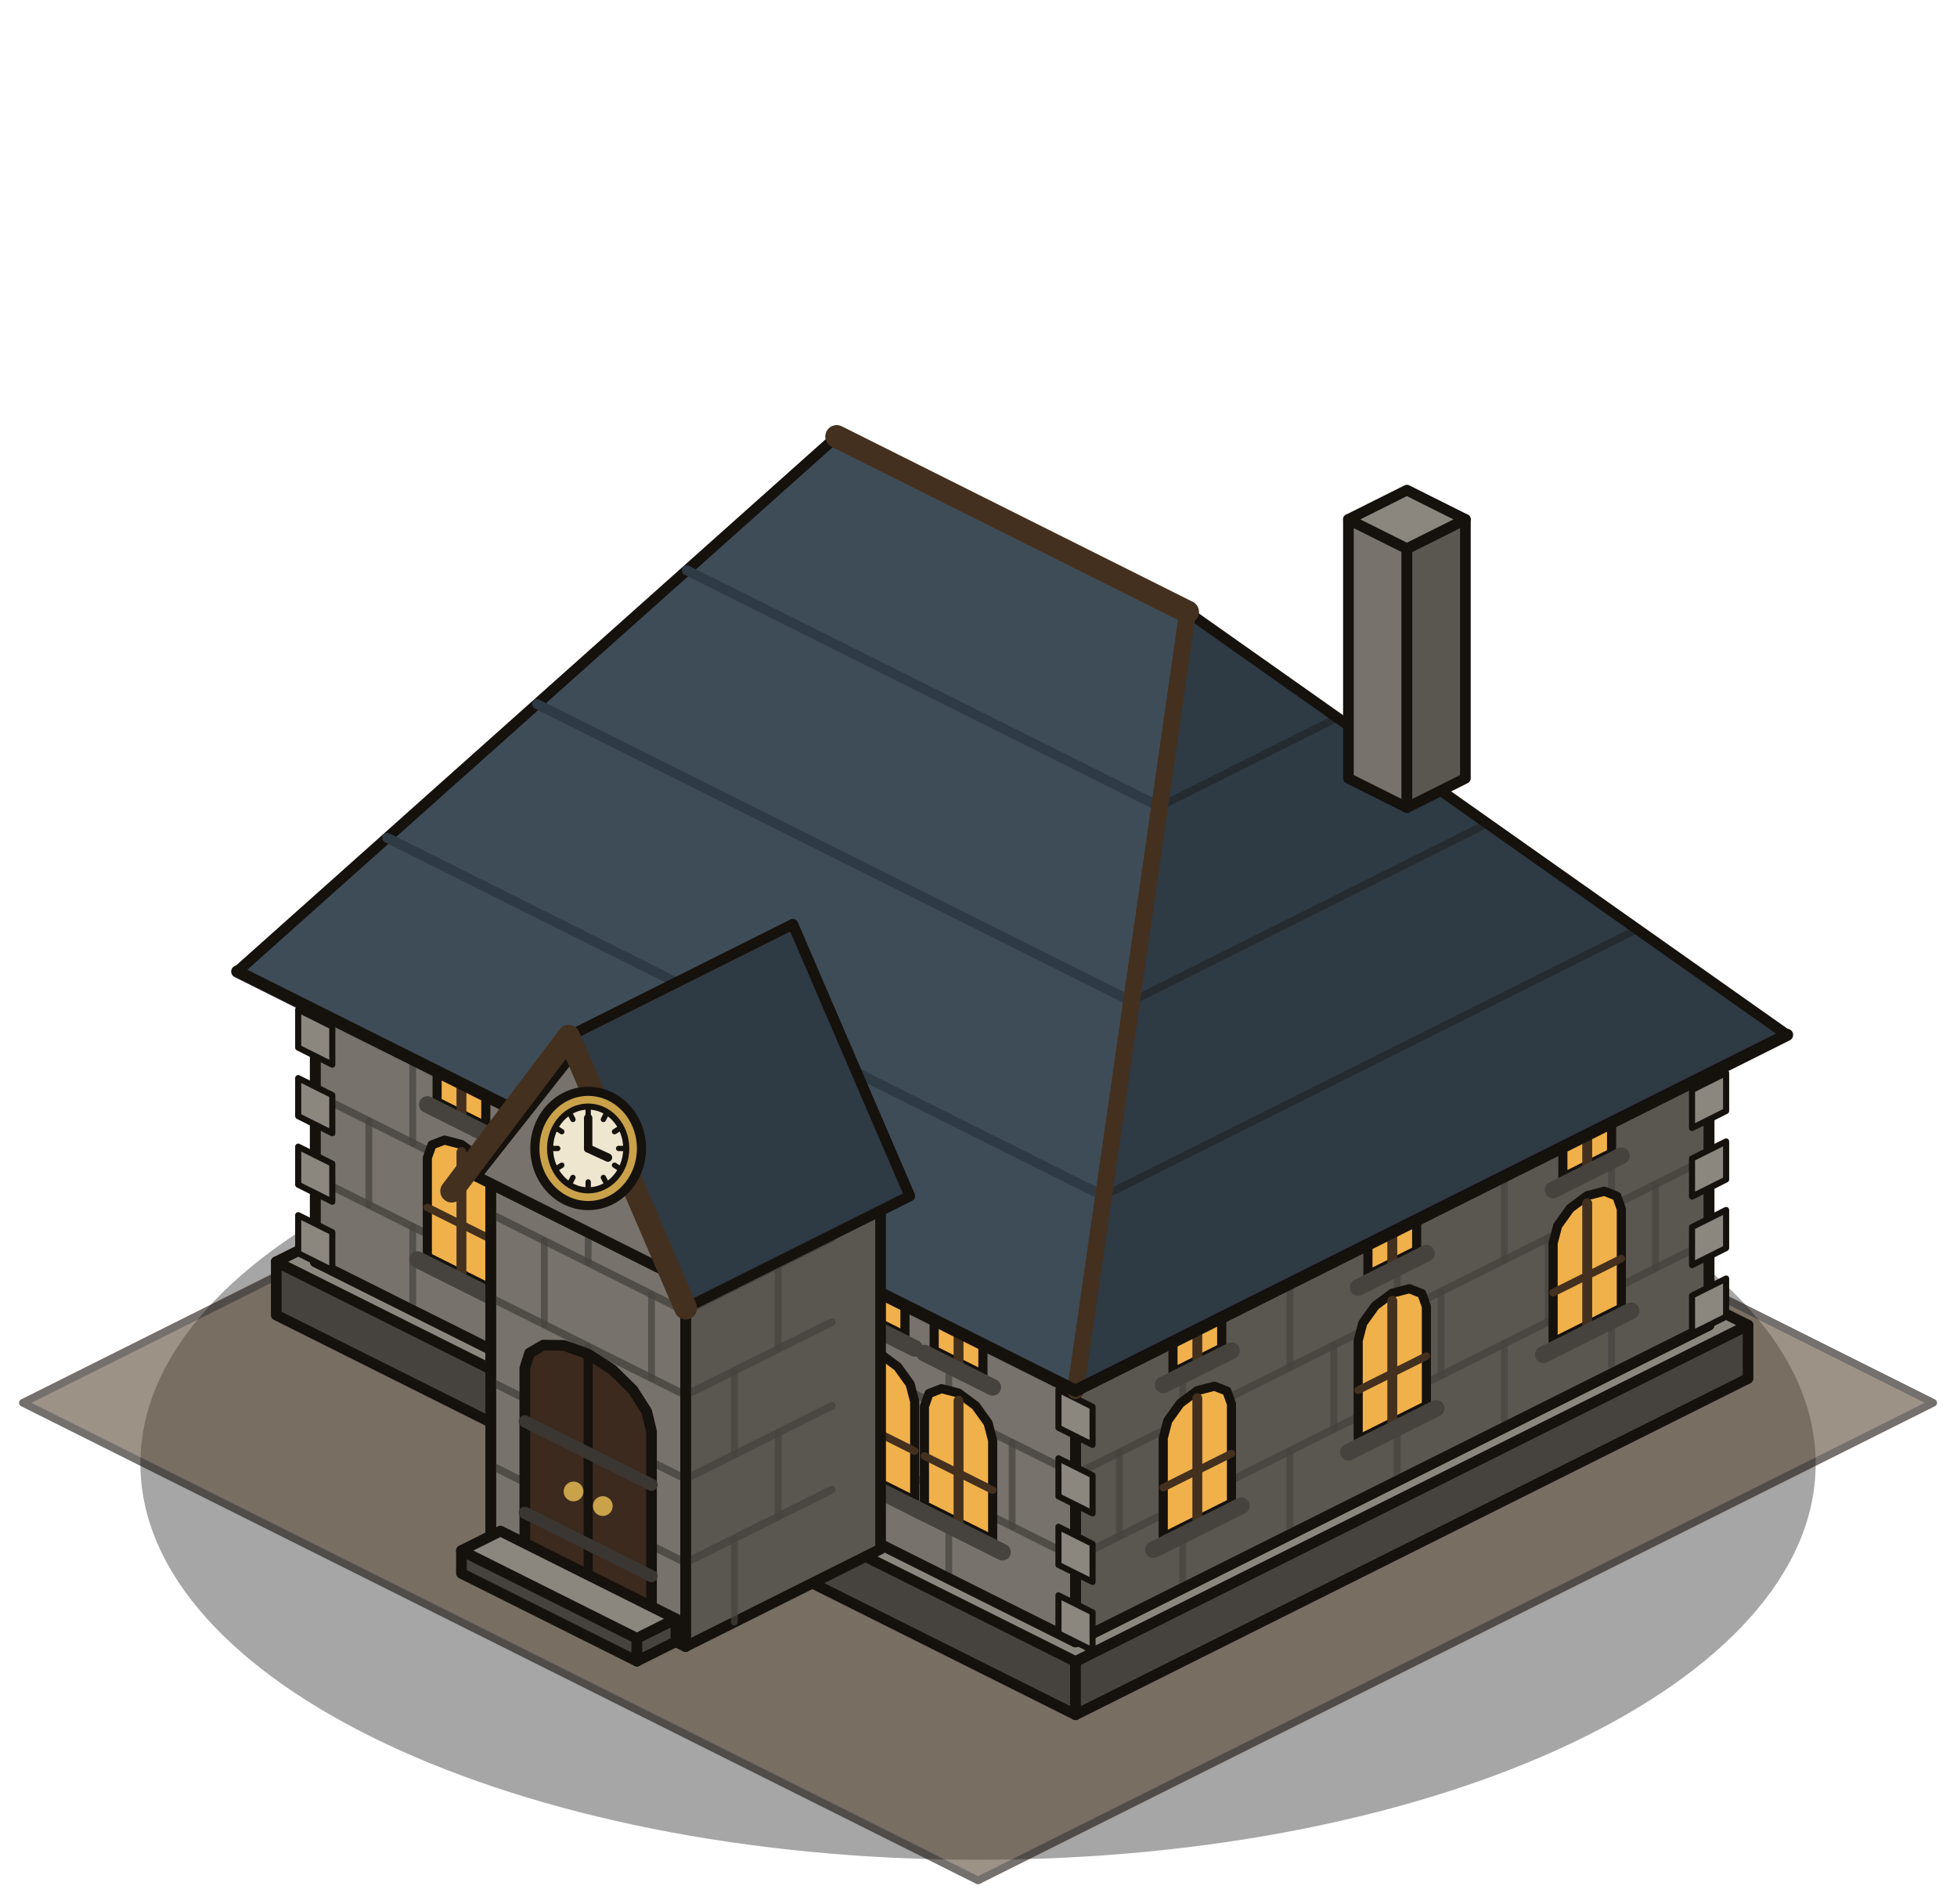
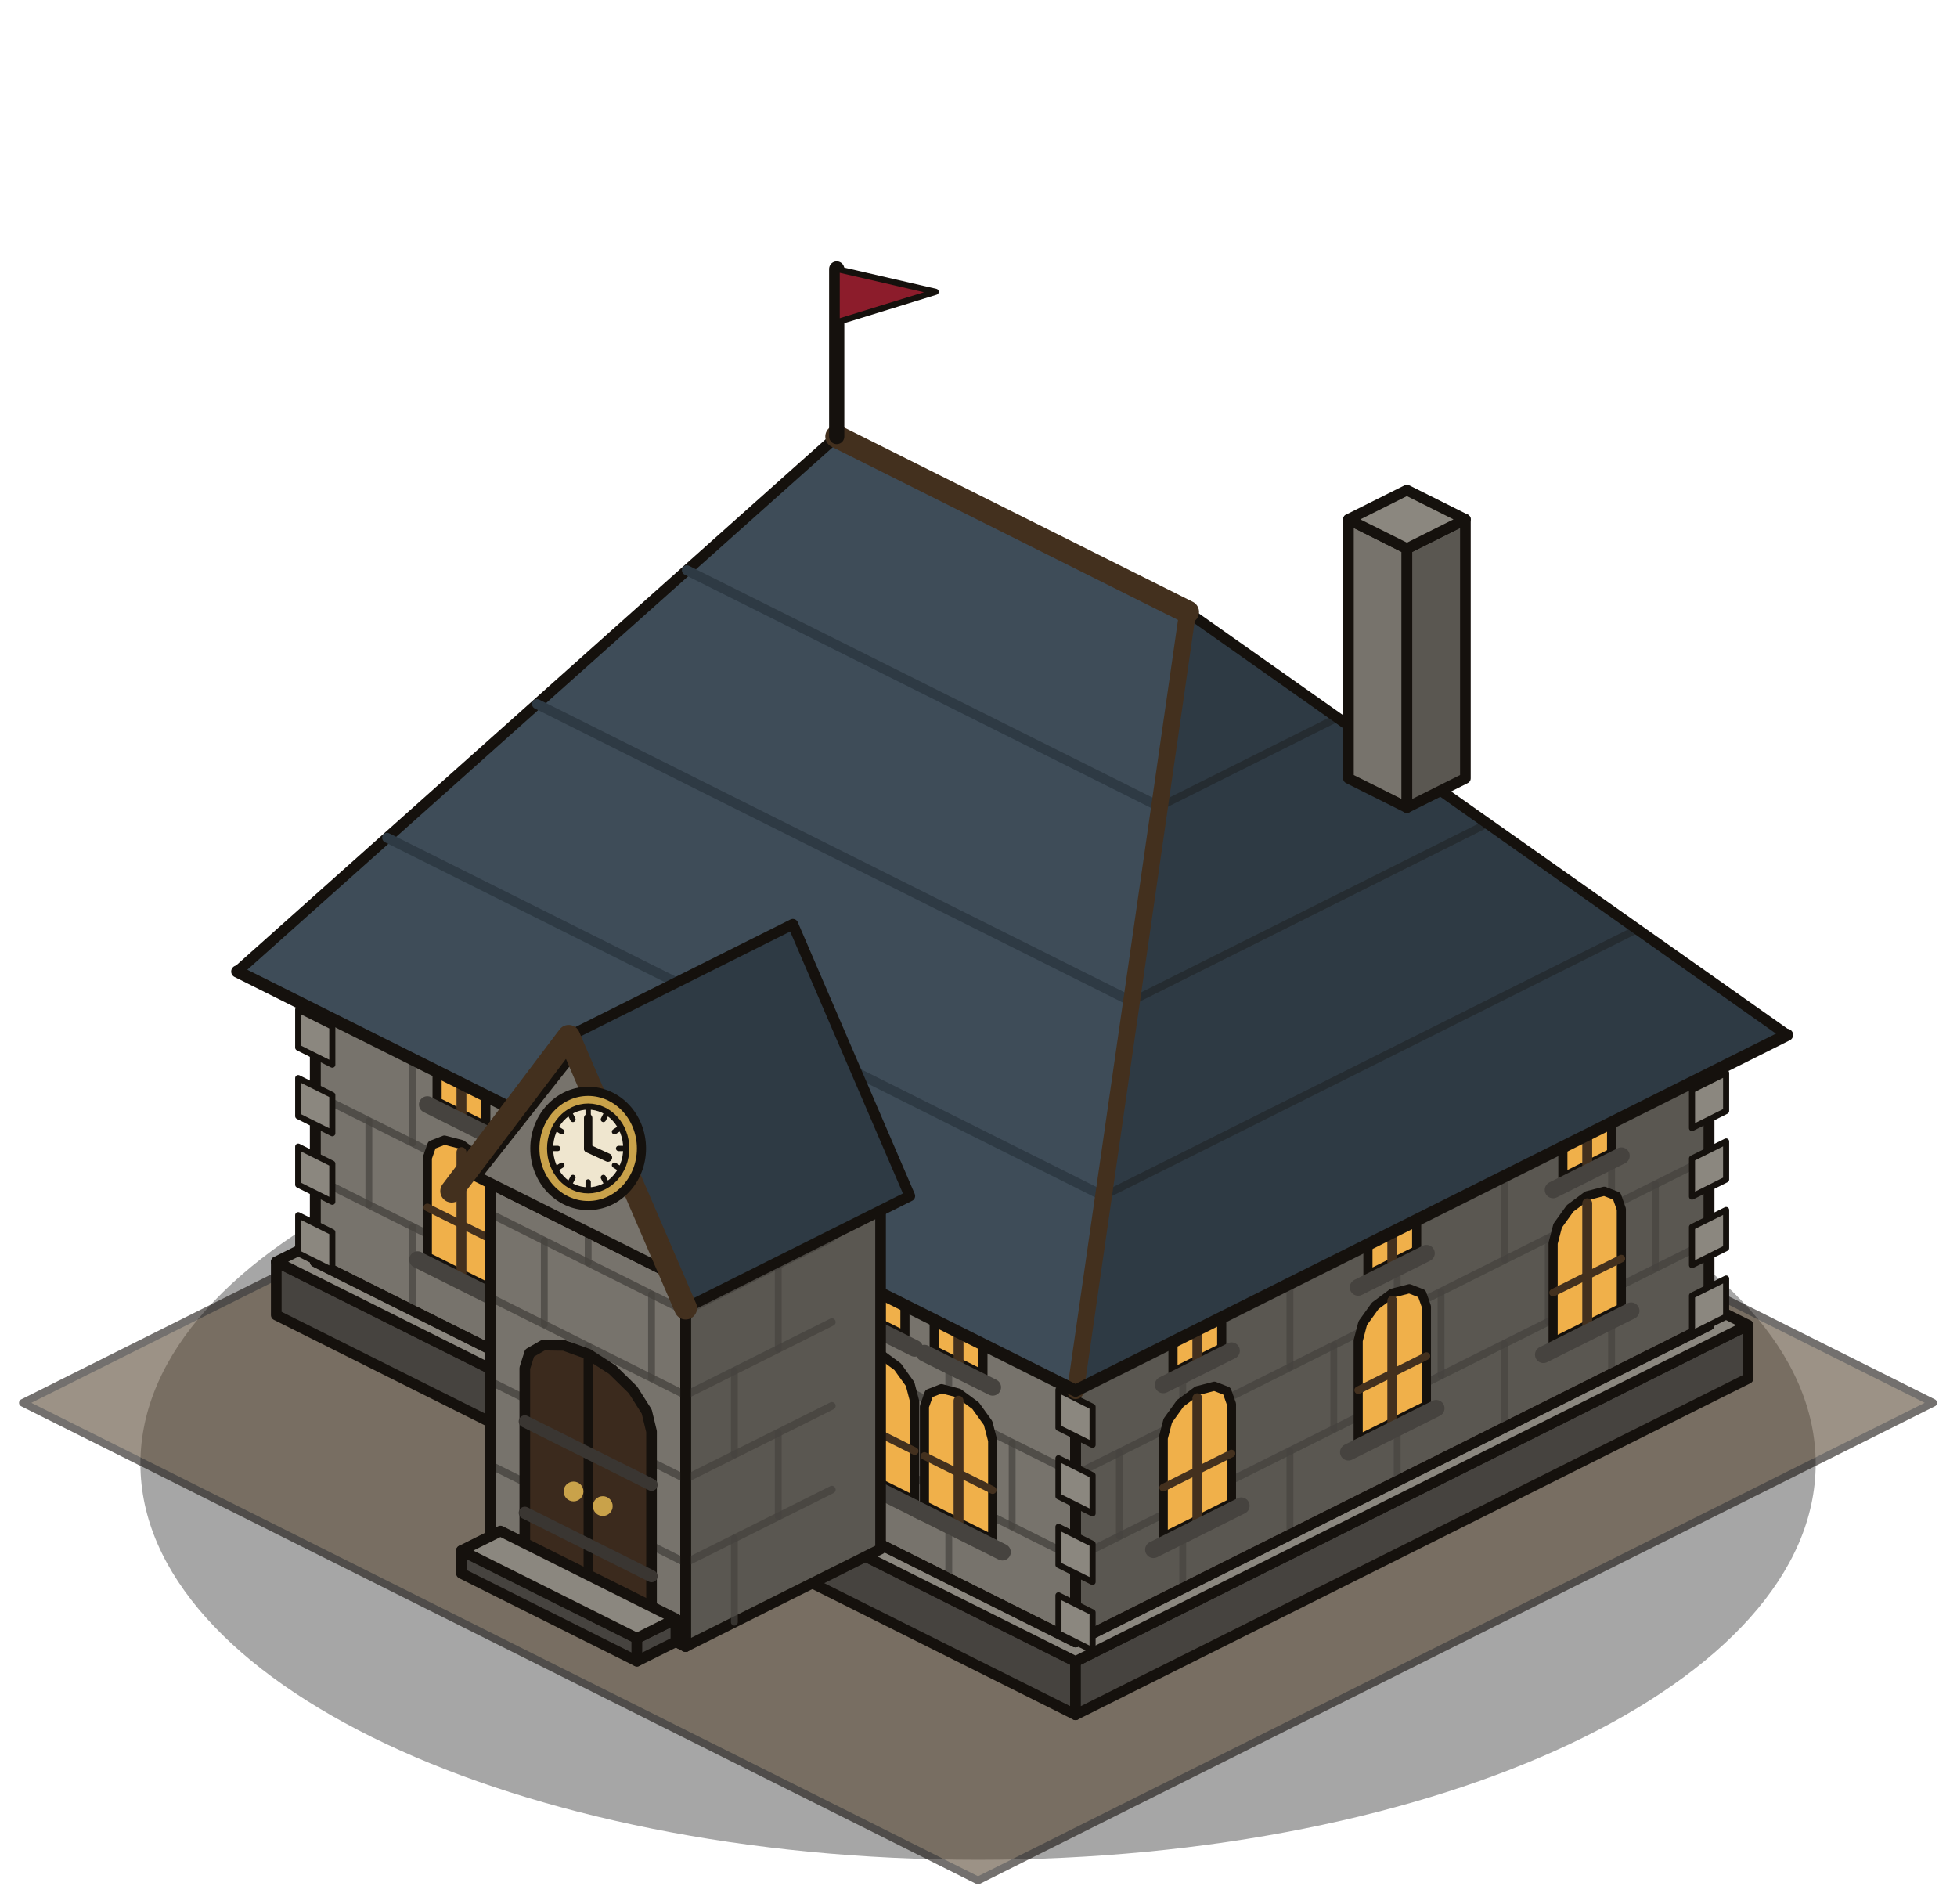
<svg xmlns="http://www.w3.org/2000/svg" width="514" height="500" viewBox="-128.44 -184.2 257 250">
  <ellipse cx="0" cy="8" rx="110" ry="52" fill="#000" opacity="0.35" />
  <polygon points="0,-62.72 125.44,0 0,62.72 -125.44,0" fill="#5a4a36" stroke="#15110d" stroke-width="1.0" stroke-linejoin="round" opacity="0.6" />
  <polygon points="-92.16,-11.52 12.8,40.96 12.8,33.96 -92.16,-18.52" fill="#46433f" stroke="#15110d" stroke-width="1.4" stroke-linejoin="round" />
  <polygon points="12.8,40.96 101.12,-3.2 101.12,-10.2 12.8,33.96" fill="#46433f" stroke="#15110d" stroke-width="1.4" stroke-linejoin="round" />
  <polygon points="-3.84,-62.68 101.12,-10.2 12.8,33.96 -92.16,-18.52" fill="#8b877f" stroke="#15110d" stroke-width="1.4" stroke-linejoin="round" />
  <polygon points="-87.04,-18.52 12.8,31.4 12.8,-13.6 -87.04,-63.52" fill="#77736c" stroke="#15110d" stroke-width="1.4" stroke-linejoin="round" />
  <polygon points="12.8,31.4 96,-10.2 96,-55.2 12.8,-13.6" fill="#5a5751" stroke="#15110d" stroke-width="1.4" stroke-linejoin="round" />
  <polygon points="-3.84,-105.12 96,-55.2 12.8,-13.6 -87.04,-63.52" fill="#8b877f" stroke="#15110d" stroke-width="1.4" stroke-linejoin="round" />
  <polyline points="-87.04,-29.52 12.8,20.4" fill="none" stroke="#46433f" stroke-width="1.0" stroke-linecap="round" stroke-linejoin="round" opacity="0.8" />
  <polyline points="-87.04,-40.52 12.8,9.4" fill="none" stroke="#46433f" stroke-width="1.0" stroke-linecap="round" stroke-linejoin="round" opacity="0.8" />
  <polyline points="-87.04,-51.52 12.8,-1.6" fill="none" stroke="#46433f" stroke-width="1.0" stroke-linecap="round" stroke-linejoin="round" opacity="0.8" />
  <polyline points="-74.24,-12.12 -74.24,-23.12" fill="none" stroke="#46433f" stroke-width="0.9" stroke-linecap="round" stroke-linejoin="round" opacity="0.7" />
  <polyline points="-60.16,-5.08 -60.16,-16.08" fill="none" stroke="#46433f" stroke-width="0.9" stroke-linecap="round" stroke-linejoin="round" opacity="0.7" />
  <polyline points="-46.08,1.96 -46.08,-9.04" fill="none" stroke="#46433f" stroke-width="0.9" stroke-linecap="round" stroke-linejoin="round" opacity="0.7" />
  <polyline points="-32,9 -32,-2" fill="none" stroke="#46433f" stroke-width="0.9" stroke-linecap="round" stroke-linejoin="round" opacity="0.7" />
  <polyline points="-17.92,16.04 -17.92,5.04" fill="none" stroke="#46433f" stroke-width="0.9" stroke-linecap="round" stroke-linejoin="round" opacity="0.7" />
  <polyline points="-3.84,23.08 -3.84,12.08" fill="none" stroke="#46433f" stroke-width="0.9" stroke-linecap="round" stroke-linejoin="round" opacity="0.7" />
  <polyline points="-80,-26 -80,-37" fill="none" stroke="#46433f" stroke-width="0.9" stroke-linecap="round" stroke-linejoin="round" opacity="0.7" />
  <polyline points="-65.92,-18.96 -65.92,-29.96" fill="none" stroke="#46433f" stroke-width="0.9" stroke-linecap="round" stroke-linejoin="round" opacity="0.7" />
  <polyline points="-51.84,-11.92 -51.84,-22.92" fill="none" stroke="#46433f" stroke-width="0.9" stroke-linecap="round" stroke-linejoin="round" opacity="0.7" />
  <polyline points="-37.76,-4.88 -37.76,-15.88" fill="none" stroke="#46433f" stroke-width="0.9" stroke-linecap="round" stroke-linejoin="round" opacity="0.7" />
  <polyline points="-23.68,2.16 -23.68,-8.84" fill="none" stroke="#46433f" stroke-width="0.9" stroke-linecap="round" stroke-linejoin="round" opacity="0.7" />
  <polyline points="-9.6,9.2 -9.6,-1.8" fill="none" stroke="#46433f" stroke-width="0.9" stroke-linecap="round" stroke-linejoin="round" opacity="0.7" />
  <polyline points="4.48,16.24 4.48,5.24" fill="none" stroke="#46433f" stroke-width="0.9" stroke-linecap="round" stroke-linejoin="round" opacity="0.7" />
  <polyline points="-74.24,-34.12 -74.24,-45.12" fill="none" stroke="#46433f" stroke-width="0.9" stroke-linecap="round" stroke-linejoin="round" opacity="0.7" />
  <polyline points="-60.16,-27.08 -60.16,-38.08" fill="none" stroke="#46433f" stroke-width="0.9" stroke-linecap="round" stroke-linejoin="round" opacity="0.7" />
  <polyline points="-46.08,-20.04 -46.08,-31.04" fill="none" stroke="#46433f" stroke-width="0.9" stroke-linecap="round" stroke-linejoin="round" opacity="0.7" />
  <polyline points="-32,-13 -32,-24" fill="none" stroke="#46433f" stroke-width="0.9" stroke-linecap="round" stroke-linejoin="round" opacity="0.7" />
  <polyline points="-17.92,-5.96 -17.92,-16.96" fill="none" stroke="#46433f" stroke-width="0.9" stroke-linecap="round" stroke-linejoin="round" opacity="0.7" />
  <polyline points="-3.84,1.08 -3.84,-9.92" fill="none" stroke="#46433f" stroke-width="0.9" stroke-linecap="round" stroke-linejoin="round" opacity="0.7" />
  <polyline points="-80,-48 -80,-59" fill="none" stroke="#46433f" stroke-width="0.9" stroke-linecap="round" stroke-linejoin="round" opacity="0.7" />
  <polyline points="-65.92,-40.96 -65.92,-51.96" fill="none" stroke="#46433f" stroke-width="0.9" stroke-linecap="round" stroke-linejoin="round" opacity="0.7" />
  <polyline points="-51.84,-33.92 -51.84,-44.92" fill="none" stroke="#46433f" stroke-width="0.9" stroke-linecap="round" stroke-linejoin="round" opacity="0.7" />
  <polyline points="-37.76,-26.88 -37.76,-37.88" fill="none" stroke="#46433f" stroke-width="0.9" stroke-linecap="round" stroke-linejoin="round" opacity="0.7" />
  <polyline points="-23.68,-19.84 -23.68,-30.84" fill="none" stroke="#46433f" stroke-width="0.9" stroke-linecap="round" stroke-linejoin="round" opacity="0.7" />
  <polyline points="-9.6,-12.8 -9.6,-23.8" fill="none" stroke="#46433f" stroke-width="0.9" stroke-linecap="round" stroke-linejoin="round" opacity="0.7" />
  <polyline points="4.48,-5.76 4.48,-16.76" fill="none" stroke="#46433f" stroke-width="0.9" stroke-linecap="round" stroke-linejoin="round" opacity="0.7" />
  <polyline points="96,-21.2 12.8,20.4" fill="none" stroke="#46433f" stroke-width="1.0" stroke-linecap="round" stroke-linejoin="round" opacity="0.8" />
  <polyline points="96,-32.2 12.8,9.4" fill="none" stroke="#46433f" stroke-width="1.0" stroke-linecap="round" stroke-linejoin="round" opacity="0.8" />
  <polyline points="96,-43.2 12.8,-1.6" fill="none" stroke="#46433f" stroke-width="1.0" stroke-linecap="round" stroke-linejoin="round" opacity="0.8" />
  <polyline points="83.2,-3.8 83.2,-14.8" fill="none" stroke="#46433f" stroke-width="0.9" stroke-linecap="round" stroke-linejoin="round" opacity="0.7" />
  <polyline points="69.12,3.24 69.12,-7.76" fill="none" stroke="#46433f" stroke-width="0.9" stroke-linecap="round" stroke-linejoin="round" opacity="0.7" />
  <polyline points="55.04,10.28 55.04,-0.72" fill="none" stroke="#46433f" stroke-width="0.9" stroke-linecap="round" stroke-linejoin="round" opacity="0.7" />
  <polyline points="40.96,17.32 40.96,6.32" fill="none" stroke="#46433f" stroke-width="0.9" stroke-linecap="round" stroke-linejoin="round" opacity="0.7" />
  <polyline points="26.88,24.36 26.88,13.36" fill="none" stroke="#46433f" stroke-width="0.9" stroke-linecap="round" stroke-linejoin="round" opacity="0.7" />
  <polyline points="88.96,-17.68 88.96,-28.68" fill="none" stroke="#46433f" stroke-width="0.9" stroke-linecap="round" stroke-linejoin="round" opacity="0.7" />
  <polyline points="74.88,-10.64 74.88,-21.64" fill="none" stroke="#46433f" stroke-width="0.9" stroke-linecap="round" stroke-linejoin="round" opacity="0.7" />
  <polyline points="60.8,-3.6 60.8,-14.6" fill="none" stroke="#46433f" stroke-width="0.9" stroke-linecap="round" stroke-linejoin="round" opacity="0.7" />
  <polyline points="46.72,3.44 46.72,-7.56" fill="none" stroke="#46433f" stroke-width="0.9" stroke-linecap="round" stroke-linejoin="round" opacity="0.7" />
  <polyline points="32.64,10.48 32.64,-0.52" fill="none" stroke="#46433f" stroke-width="0.9" stroke-linecap="round" stroke-linejoin="round" opacity="0.7" />
  <polyline points="18.56,17.52 18.56,6.52" fill="none" stroke="#46433f" stroke-width="0.9" stroke-linecap="round" stroke-linejoin="round" opacity="0.7" />
  <polyline points="83.2,-25.8 83.2,-36.8" fill="none" stroke="#46433f" stroke-width="0.9" stroke-linecap="round" stroke-linejoin="round" opacity="0.7" />
  <polyline points="69.12,-18.76 69.12,-29.76" fill="none" stroke="#46433f" stroke-width="0.9" stroke-linecap="round" stroke-linejoin="round" opacity="0.7" />
  <polyline points="55.04,-11.72 55.04,-22.72" fill="none" stroke="#46433f" stroke-width="0.9" stroke-linecap="round" stroke-linejoin="round" opacity="0.7" />
  <polyline points="40.96,-4.68 40.96,-15.68" fill="none" stroke="#46433f" stroke-width="0.9" stroke-linecap="round" stroke-linejoin="round" opacity="0.7" />
  <polyline points="26.88,2.36 26.88,-8.64" fill="none" stroke="#46433f" stroke-width="0.9" stroke-linecap="round" stroke-linejoin="round" opacity="0.7" />
  <polyline points="88.96,-39.68 88.96,-50.68" fill="none" stroke="#46433f" stroke-width="0.9" stroke-linecap="round" stroke-linejoin="round" opacity="0.7" />
  <polyline points="74.88,-32.64 74.88,-43.64" fill="none" stroke="#46433f" stroke-width="0.9" stroke-linecap="round" stroke-linejoin="round" opacity="0.7" />
  <polyline points="60.8,-25.6 60.8,-36.6" fill="none" stroke="#46433f" stroke-width="0.9" stroke-linecap="round" stroke-linejoin="round" opacity="0.7" />
  <polyline points="46.72,-18.56 46.72,-29.56" fill="none" stroke="#46433f" stroke-width="0.9" stroke-linecap="round" stroke-linejoin="round" opacity="0.7" />
  <polyline points="32.64,-11.52 32.64,-22.52" fill="none" stroke="#46433f" stroke-width="0.9" stroke-linecap="round" stroke-linejoin="round" opacity="0.7" />
  <polyline points="18.56,-4.48 18.56,-15.48" fill="none" stroke="#46433f" stroke-width="0.9" stroke-linecap="round" stroke-linejoin="round" opacity="0.7" />
  <polygon points="-87.04,-18.52 12.8,31.4 12.8,-13.6 -87.04,-63.52" fill="none" stroke="#15110d" stroke-width="1.4" stroke-linejoin="round" />
  <polygon points="96,-10.2 12.8,31.4 12.8,-13.6 96,-55.2" fill="none" stroke="#15110d" stroke-width="1.4" stroke-linejoin="round" />
  <polygon points="-72.32,-19.16 -63.36,-14.68 -63.36,-27.68 -63.96,-29.98 -65.6,-32.26 -67.84,-33.92 -70.08,-34.5 -71.72,-33.86 -72.32,-32.16" fill="#f0b04a" stroke="#15110d" stroke-width="1.2" stroke-linejoin="round" />
  <polyline points="-67.84,-16.92 -67.84,-32.92" fill="none" stroke="#43301e" stroke-width="1.3" stroke-linecap="round" stroke-linejoin="round" />
  <polyline points="-72.32,-25.66 -63.36,-21.18" fill="none" stroke="#43301e" stroke-width="1.0" stroke-linecap="round" stroke-linejoin="round" />
  <polyline points="-73.6,-18.8 -62.08,-13.04" fill="none" stroke="#46433f" stroke-width="2.2" stroke-linecap="round" stroke-linejoin="round" />
  <polygon points="-59.52,-12.76 -50.56,-8.28 -50.56,-21.28 -51.16,-23.58 -52.8,-25.86 -55.04,-27.52 -57.28,-28.1 -58.92,-27.46 -59.52,-25.76" fill="#f0b04a" stroke="#15110d" stroke-width="1.2" stroke-linejoin="round" />
  <polyline points="-55.04,-10.52 -55.04,-26.52" fill="none" stroke="#43301e" stroke-width="1.3" stroke-linecap="round" stroke-linejoin="round" />
  <polyline points="-59.52,-19.26 -50.56,-14.78" fill="none" stroke="#43301e" stroke-width="1.0" stroke-linecap="round" stroke-linejoin="round" />
  <polyline points="-60.8,-12.4 -49.28,-6.64" fill="none" stroke="#46433f" stroke-width="2.2" stroke-linecap="round" stroke-linejoin="round" />
  <polygon points="-17.28,8.36 -8.32,12.84 -8.32,-0.16 -8.92,-2.46 -10.56,-4.74 -12.8,-6.4 -15.04,-6.98 -16.68,-6.34 -17.28,-4.64" fill="#f0b04a" stroke="#15110d" stroke-width="1.2" stroke-linejoin="round" />
  <polyline points="-12.8,10.6 -12.8,-5.4" fill="none" stroke="#43301e" stroke-width="1.3" stroke-linecap="round" stroke-linejoin="round" />
  <polyline points="-17.28,1.86 -8.32,6.34" fill="none" stroke="#43301e" stroke-width="1.0" stroke-linecap="round" stroke-linejoin="round" />
  <polyline points="-18.56,8.72 -7.04,14.48" fill="none" stroke="#46433f" stroke-width="2.2" stroke-linecap="round" stroke-linejoin="round" />
  <polygon points="-7.04,13.48 1.92,17.96 1.92,4.96 1.32,2.66 -0.32,0.38 -2.56,-1.28 -4.8,-1.86 -6.44,-1.22 -7.04,0.48" fill="#f0b04a" stroke="#15110d" stroke-width="1.2" stroke-linejoin="round" />
  <polyline points="-2.56,15.72 -2.56,-0.28" fill="none" stroke="#43301e" stroke-width="1.3" stroke-linecap="round" stroke-linejoin="round" />
  <polyline points="-7.04,6.98 1.92,11.46" fill="none" stroke="#43301e" stroke-width="1.0" stroke-linecap="round" stroke-linejoin="round" />
  <polyline points="-8.32,13.84 3.2,19.6" fill="none" stroke="#46433f" stroke-width="2.2" stroke-linecap="round" stroke-linejoin="round" />
  <polygon points="84.48,-12.44 75.52,-7.96 75.52,-20.96 76.12,-23.26 77.76,-25.54 80,-27.2 82.24,-27.78 83.88,-27.14 84.48,-25.44" fill="#f0b04a" stroke="#15110d" stroke-width="1.2" stroke-linejoin="round" />
  <polyline points="80,-10.2 80,-26.2" fill="none" stroke="#43301e" stroke-width="1.3" stroke-linecap="round" stroke-linejoin="round" />
  <polyline points="84.48,-18.94 75.52,-14.46" fill="none" stroke="#43301e" stroke-width="1.0" stroke-linecap="round" stroke-linejoin="round" />
  <polyline points="85.76,-12.08 74.24,-6.32" fill="none" stroke="#46433f" stroke-width="2.2" stroke-linecap="round" stroke-linejoin="round" />
  <polygon points="58.88,0.36 49.92,4.84 49.92,-8.16 50.52,-10.46 52.16,-12.74 54.4,-14.4 56.64,-14.98 58.28,-14.34 58.88,-12.64" fill="#f0b04a" stroke="#15110d" stroke-width="1.2" stroke-linejoin="round" />
  <polyline points="54.4,2.6 54.4,-13.4" fill="none" stroke="#43301e" stroke-width="1.3" stroke-linecap="round" stroke-linejoin="round" />
  <polyline points="58.88,-6.14 49.92,-1.66" fill="none" stroke="#43301e" stroke-width="1.0" stroke-linecap="round" stroke-linejoin="round" />
  <polyline points="60.16,0.72 48.64,6.48" fill="none" stroke="#46433f" stroke-width="2.2" stroke-linecap="round" stroke-linejoin="round" />
  <polygon points="33.28,13.16 24.32,17.64 24.32,4.64 24.92,2.34 26.56,0.06 28.8,-1.6 31.04,-2.18 32.68,-1.54 33.28,0.16" fill="#f0b04a" stroke="#15110d" stroke-width="1.2" stroke-linejoin="round" />
  <polyline points="28.8,15.4 28.8,-0.6" fill="none" stroke="#43301e" stroke-width="1.3" stroke-linecap="round" stroke-linejoin="round" />
  <polyline points="33.28,6.66 24.32,11.14" fill="none" stroke="#43301e" stroke-width="1.0" stroke-linecap="round" stroke-linejoin="round" />
  <polyline points="34.56,13.52 23.04,19.28" fill="none" stroke="#46433f" stroke-width="2.2" stroke-linecap="round" stroke-linejoin="round" />
  <polygon points="83.2,-32.8 76.8,-29.6 76.8,-37.6 83.2,-40.8" fill="#f0b04a" stroke="#15110d" stroke-width="1.2" stroke-linejoin="round" />
  <polyline points="80,-31.2 80,-39.2" fill="none" stroke="#43301e" stroke-width="1.3" stroke-linecap="round" stroke-linejoin="round" />
  <polyline points="83.2,-36.8 76.8,-33.6" fill="none" stroke="#43301e" stroke-width="1.0" stroke-linecap="round" stroke-linejoin="round" />
  <polyline points="84.48,-32.44 75.52,-27.96" fill="none" stroke="#46433f" stroke-width="2.2" stroke-linecap="round" stroke-linejoin="round" />
  <polygon points="57.6,-20 51.2,-16.8 51.2,-24.8 57.6,-28" fill="#f0b04a" stroke="#15110d" stroke-width="1.2" stroke-linejoin="round" />
  <polyline points="54.4,-18.4 54.4,-26.4" fill="none" stroke="#43301e" stroke-width="1.3" stroke-linecap="round" stroke-linejoin="round" />
  <polyline points="57.6,-24 51.2,-20.8" fill="none" stroke="#43301e" stroke-width="1.0" stroke-linecap="round" stroke-linejoin="round" />
  <polyline points="58.88,-19.64 49.92,-15.16" fill="none" stroke="#46433f" stroke-width="2.2" stroke-linecap="round" stroke-linejoin="round" />
  <polygon points="32,-7.2 25.6,-4 25.6,-12 32,-15.2" fill="#f0b04a" stroke="#15110d" stroke-width="1.2" stroke-linejoin="round" />
  <polyline points="28.8,-5.6 28.8,-13.6" fill="none" stroke="#43301e" stroke-width="1.3" stroke-linecap="round" stroke-linejoin="round" />
  <polyline points="32,-11.2 25.6,-8" fill="none" stroke="#43301e" stroke-width="1.0" stroke-linecap="round" stroke-linejoin="round" />
  <polyline points="33.28,-6.84 24.32,-2.36" fill="none" stroke="#46433f" stroke-width="2.2" stroke-linecap="round" stroke-linejoin="round" />
  <polygon points="-71.04,-39.52 -64.64,-36.32 -64.64,-44.32 -71.04,-47.52" fill="#f0b04a" stroke="#15110d" stroke-width="1.2" stroke-linejoin="round" />
  <polyline points="-67.84,-37.92 -67.84,-45.92" fill="none" stroke="#43301e" stroke-width="1.3" stroke-linecap="round" stroke-linejoin="round" />
  <polyline points="-71.04,-43.52 -64.64,-40.32" fill="none" stroke="#43301e" stroke-width="1.0" stroke-linecap="round" stroke-linejoin="round" />
  <polyline points="-72.32,-39.16 -63.36,-34.68" fill="none" stroke="#46433f" stroke-width="2.2" stroke-linecap="round" stroke-linejoin="round" />
  <polygon points="-58.24,-33.12 -51.84,-29.92 -51.84,-37.92 -58.24,-41.12" fill="#f0b04a" stroke="#15110d" stroke-width="1.2" stroke-linejoin="round" />
  <polyline points="-55.04,-31.52 -55.04,-39.52" fill="none" stroke="#43301e" stroke-width="1.3" stroke-linecap="round" stroke-linejoin="round" />
  <polyline points="-58.24,-37.12 -51.84,-33.92" fill="none" stroke="#43301e" stroke-width="1.0" stroke-linecap="round" stroke-linejoin="round" />
  <polyline points="-59.52,-32.76 -50.56,-28.28" fill="none" stroke="#46433f" stroke-width="2.2" stroke-linecap="round" stroke-linejoin="round" />
  <polygon points="-16,-12 -9.6,-8.8 -9.6,-16.8 -16,-20" fill="#f0b04a" stroke="#15110d" stroke-width="1.2" stroke-linejoin="round" />
  <polyline points="-12.8,-10.4 -12.8,-18.4" fill="none" stroke="#43301e" stroke-width="1.3" stroke-linecap="round" stroke-linejoin="round" />
  <polyline points="-16,-16 -9.6,-12.8" fill="none" stroke="#43301e" stroke-width="1.0" stroke-linecap="round" stroke-linejoin="round" />
  <polyline points="-17.28,-11.64 -8.32,-7.16" fill="none" stroke="#46433f" stroke-width="2.2" stroke-linecap="round" stroke-linejoin="round" />
  <polygon points="-5.76,-6.88 0.64,-3.68 0.64,-11.68 -5.76,-14.88" fill="#f0b04a" stroke="#15110d" stroke-width="1.2" stroke-linejoin="round" />
  <polyline points="-2.56,-5.28 -2.56,-13.28" fill="none" stroke="#43301e" stroke-width="1.3" stroke-linecap="round" stroke-linejoin="round" />
  <polyline points="-5.76,-10.88 0.64,-7.68" fill="none" stroke="#43301e" stroke-width="1.0" stroke-linecap="round" stroke-linejoin="round" />
  <polyline points="-7.04,-6.52 1.92,-2.04" fill="none" stroke="#46433f" stroke-width="2.2" stroke-linecap="round" stroke-linejoin="round" />
  <polygon points="-89.28,-19.64 -84.8,-17.4 -84.8,-22.4 -89.28,-24.64" fill="#8b877f" stroke="#15110d" stroke-width="0.8" stroke-linejoin="round" />
  <polygon points="-89.28,-28.64 -84.8,-26.4 -84.8,-31.4 -89.28,-33.64" fill="#8b877f" stroke="#15110d" stroke-width="0.8" stroke-linejoin="round" />
  <polygon points="-89.28,-37.64 -84.8,-35.4 -84.8,-40.4 -89.28,-42.64" fill="#8b877f" stroke="#15110d" stroke-width="0.8" stroke-linejoin="round" />
  <polygon points="-89.28,-46.64 -84.8,-44.4 -84.8,-49.4 -89.28,-51.64" fill="#8b877f" stroke="#15110d" stroke-width="0.8" stroke-linejoin="round" />
  <polygon points="-89.28,-55.64 -84.8,-53.4 -84.8,-58.4 -89.28,-60.64" fill="#8b877f" stroke="#15110d" stroke-width="0.8" stroke-linejoin="round" />
  <polygon points="10.56,30.28 15.04,32.52 15.04,27.52 10.56,25.28" fill="#8b877f" stroke="#15110d" stroke-width="0.8" stroke-linejoin="round" />
  <polygon points="10.56,21.28 15.04,23.52 15.04,18.52 10.56,16.28" fill="#8b877f" stroke="#15110d" stroke-width="0.8" stroke-linejoin="round" />
  <polygon points="10.56,12.28 15.04,14.52 15.04,9.52 10.56,7.28" fill="#8b877f" stroke="#15110d" stroke-width="0.8" stroke-linejoin="round" />
  <polygon points="10.56,3.28 15.04,5.52 15.04,0.52 10.56,-1.72" fill="#8b877f" stroke="#15110d" stroke-width="0.8" stroke-linejoin="round" />
  <polygon points="10.56,-5.72 15.04,-3.48 15.04,-8.48 10.56,-10.72" fill="#8b877f" stroke="#15110d" stroke-width="0.8" stroke-linejoin="round" />
  <polygon points="98.24,-11.32 93.76,-9.08 93.76,-14.08 98.24,-16.32" fill="#8b877f" stroke="#15110d" stroke-width="0.8" stroke-linejoin="round" />
  <polygon points="98.24,-20.32 93.76,-18.08 93.76,-23.08 98.24,-25.32" fill="#8b877f" stroke="#15110d" stroke-width="0.8" stroke-linejoin="round" />
  <polygon points="98.24,-29.32 93.76,-27.08 93.76,-32.08 98.24,-34.32" fill="#8b877f" stroke="#15110d" stroke-width="0.8" stroke-linejoin="round" />
  <polygon points="98.24,-38.32 93.76,-36.08 93.76,-41.08 98.24,-43.32" fill="#8b877f" stroke="#15110d" stroke-width="0.8" stroke-linejoin="round" />
  <polygon points="98.24,-47.32 93.76,-45.08 93.76,-50.08 98.24,-52.32" fill="#8b877f" stroke="#15110d" stroke-width="0.8" stroke-linejoin="round" />
  <polyline points="-87.04,-61.52 12.8,-11.6 96,-53.2" fill="none" stroke="#43301e" stroke-width="3" stroke-linecap="round" stroke-linejoin="round" />
  <polygon points="-18.56,-126.88 27.52,-103.84 12.8,-1.59 -97.28,-56.63" fill="#3e4c58" stroke="#15110d" stroke-width="1.4" stroke-linejoin="round" />
  <polygon points="27.52,-103.84 106.24,-48.31 12.8,-1.59" fill="#2e3a44" stroke="#15110d" stroke-width="1.4" stroke-linejoin="round" />
  <polyline points="-38.24,-109.32 23.84,-78.28" fill="none" stroke="#2e3a44" stroke-width="1.3" stroke-linecap="round" stroke-linejoin="round" />
  <polyline points="47.2,-89.96 23.84,-78.28" fill="none" stroke="#15110d" stroke-width="1.0" stroke-linecap="round" stroke-linejoin="round" opacity="0.35" />
  <polyline points="-57.92,-91.75 20.16,-52.71" fill="none" stroke="#2e3a44" stroke-width="1.3" stroke-linecap="round" stroke-linejoin="round" />
  <polyline points="66.88,-76.07 20.16,-52.71" fill="none" stroke="#15110d" stroke-width="1.0" stroke-linecap="round" stroke-linejoin="round" opacity="0.35" />
  <polyline points="-77.6,-74.19 16.48,-27.15" fill="none" stroke="#2e3a44" stroke-width="1.3" stroke-linecap="round" stroke-linejoin="round" />
  <polyline points="86.56,-62.19 16.48,-27.15" fill="none" stroke="#15110d" stroke-width="1.0" stroke-linecap="round" stroke-linejoin="round" opacity="0.35" />
  <polyline points="-18.56,-126.88 27.52,-103.84" fill="none" stroke="#43301e" stroke-width="3" stroke-linecap="round" stroke-linejoin="round" />
  <polyline points="27.52,-103.84 12.8,-1.59" fill="none" stroke="#43301e" stroke-width="2.2" stroke-linecap="round" stroke-linejoin="round" />
  <polyline points="-97.28,-56.63 12.8,-1.59 106.24,-48.31" fill="none" stroke="#15110d" stroke-width="1.6" stroke-linecap="round" stroke-linejoin="round" />
  <polygon points="48.64,-82 56.32,-78.16 56.32,-112.16 48.64,-116" fill="#77736c" stroke="#15110d" stroke-width="1.4" stroke-linejoin="round" />
  <polygon points="56.32,-78.16 64,-82 64,-116 56.32,-112.16" fill="#5a5751" stroke="#15110d" stroke-width="1.4" stroke-linejoin="round" />
  <polygon points="56.32,-119.84 64,-116 56.32,-112.16 48.64,-116" fill="#8b877f" stroke="#15110d" stroke-width="1.4" stroke-linejoin="round" />
+   <polyline points="-18.56,-126.88 -18.56,-148.88" fill="none" stroke="#15110d" stroke-width="2" stroke-linecap="round" stroke-linejoin="round" />
+   <polygon points="-18.56,-148.88 -5.56,-145.88 -18.56,-141.88" fill="#8c1c2b" stroke="#15110d" stroke-width="0.8" stroke-linejoin="round" />
  <polygon points="-64,19.2 -38.4,32 -38.4,-16 -64,-28.8" fill="#77736c" stroke="#15110d" stroke-width="1.4" stroke-linejoin="round" />
  <polygon points="-38.4,32 -12.8,19.2 -12.8,-28.8 -38.4,-16" fill="#5a5751" stroke="#15110d" stroke-width="1.4" stroke-linejoin="round" />
  <polygon points="-38.4,-41.6 -12.8,-28.8 -38.4,-16 -64,-28.8" fill="#8b877f" stroke="#15110d" stroke-width="1.4" stroke-linejoin="round" />
  <polyline points="-64,8.2 -38.4,21" fill="none" stroke="#46433f" stroke-width="1.0" stroke-linecap="round" stroke-linejoin="round" opacity="0.8" />
  <polyline points="-64,-2.8 -38.4,10" fill="none" stroke="#46433f" stroke-width="1.0" stroke-linecap="round" stroke-linejoin="round" opacity="0.8" />
  <polyline points="-64,-13.8 -38.4,-1" fill="none" stroke="#46433f" stroke-width="1.0" stroke-linecap="round" stroke-linejoin="round" opacity="0.8" />
  <polyline points="-64,-24.8 -38.4,-12" fill="none" stroke="#46433f" stroke-width="1.0" stroke-linecap="round" stroke-linejoin="round" opacity="0.8" />
  <polyline points="-51.2,25.6 -51.2,14.6" fill="none" stroke="#46433f" stroke-width="0.9" stroke-linecap="round" stroke-linejoin="round" opacity="0.7" />
  <polyline points="-56.96,11.72 -56.96,0.72" fill="none" stroke="#46433f" stroke-width="0.9" stroke-linecap="round" stroke-linejoin="round" opacity="0.7" />
  <polyline points="-42.88,18.76 -42.88,7.76" fill="none" stroke="#46433f" stroke-width="0.9" stroke-linecap="round" stroke-linejoin="round" opacity="0.7" />
  <polyline points="-51.2,3.6 -51.2,-7.4" fill="none" stroke="#46433f" stroke-width="0.9" stroke-linecap="round" stroke-linejoin="round" opacity="0.7" />
  <polyline points="-56.96,-10.28 -56.96,-21.28" fill="none" stroke="#46433f" stroke-width="0.9" stroke-linecap="round" stroke-linejoin="round" opacity="0.7" />
  <polyline points="-42.88,-3.24 -42.88,-14.24" fill="none" stroke="#46433f" stroke-width="0.9" stroke-linecap="round" stroke-linejoin="round" opacity="0.7" />
  <polyline points="-51.2,-18.4 -51.2,-22.4" fill="none" stroke="#46433f" stroke-width="0.9" stroke-linecap="round" stroke-linejoin="round" opacity="0.7" />
  <polyline points="-19.2,11.4 -38.4,21" fill="none" stroke="#46433f" stroke-width="1.0" stroke-linecap="round" stroke-linejoin="round" opacity="0.8" />
  <polyline points="-19.2,0.4 -38.4,10" fill="none" stroke="#46433f" stroke-width="1.0" stroke-linecap="round" stroke-linejoin="round" opacity="0.8" />
  <polyline points="-19.2,-10.6 -38.4,-1" fill="none" stroke="#46433f" stroke-width="1.0" stroke-linecap="round" stroke-linejoin="round" opacity="0.8" />
  <polyline points="-19.2,-21.6 -38.4,-12" fill="none" stroke="#46433f" stroke-width="1.0" stroke-linecap="round" stroke-linejoin="round" opacity="0.8" />
  <polyline points="-32,28.8 -32,17.8" fill="none" stroke="#46433f" stroke-width="0.9" stroke-linecap="round" stroke-linejoin="round" opacity="0.7" />
  <polyline points="-26.24,14.92 -26.24,3.92" fill="none" stroke="#46433f" stroke-width="0.9" stroke-linecap="round" stroke-linejoin="round" opacity="0.7" />
  <polyline points="-32,6.8 -32,-4.2" fill="none" stroke="#46433f" stroke-width="0.9" stroke-linecap="round" stroke-linejoin="round" opacity="0.7" />
  <polyline points="-26.24,-7.08 -26.24,-18.08" fill="none" stroke="#46433f" stroke-width="0.9" stroke-linecap="round" stroke-linejoin="round" opacity="0.7" />
  <polyline points="-32,-15.2 -32,-19.2" fill="none" stroke="#46433f" stroke-width="0.9" stroke-linecap="round" stroke-linejoin="round" opacity="0.7" />
  <polygon points="-64,19.2 -38.4,32 -38.4,-16 -64,-28.8" fill="none" stroke="#15110d" stroke-width="1.4" stroke-linejoin="round" />
  <polygon points="-65.92,-29.76 -51.2,-48.4 -36.48,-15.04" fill="#77736c" stroke="#15110d" stroke-width="1.4" stroke-linejoin="round" />
  <polygon points="-38.4,-12.44 -53.76,-48.12 -24.32,-62.84 -8.96,-27.16" fill="#2e3a44" stroke="#15110d" stroke-width="1.4" stroke-linejoin="round" />
  <polyline points="-69.12,-27.8 -53.76,-48.12 -38.4,-12.44" fill="none" stroke="#43301e" stroke-width="3" stroke-linecap="round" stroke-linejoin="round" />
  <ellipse cx="-51.2" cy="-33.4" rx="7" ry="7.5" fill="#c9a24a" stroke="#15110d" stroke-width="1.2" />
  <ellipse cx="-51.2" cy="-33.4" rx="5" ry="5.5" fill="#efe6cf" stroke="#15110d" stroke-width="0.8" />
  <polyline points="-47.2,-33.4 -46.4,-33.4" fill="none" stroke="#15110d" stroke-width="0.7" stroke-linecap="round" stroke-linejoin="round" />
  <polyline points="-47.74,-31.2 -47.04,-30.75" fill="none" stroke="#15110d" stroke-width="0.7" stroke-linecap="round" stroke-linejoin="round" />
  <polyline points="-49.2,-29.59 -48.8,-28.81" fill="none" stroke="#15110d" stroke-width="0.7" stroke-linecap="round" stroke-linejoin="round" />
  <polyline points="-51.2,-29 -51.2,-28.1" fill="none" stroke="#15110d" stroke-width="0.7" stroke-linecap="round" stroke-linejoin="round" />
  <polyline points="-53.2,-29.59 -53.6,-28.81" fill="none" stroke="#15110d" stroke-width="0.7" stroke-linecap="round" stroke-linejoin="round" />
  <polyline points="-54.66,-31.2 -55.36,-30.75" fill="none" stroke="#15110d" stroke-width="0.7" stroke-linecap="round" stroke-linejoin="round" />
  <polyline points="-55.2,-33.4 -56,-33.4" fill="none" stroke="#15110d" stroke-width="0.7" stroke-linecap="round" stroke-linejoin="round" />
  <polyline points="-54.66,-35.6 -55.36,-36.05" fill="none" stroke="#15110d" stroke-width="0.7" stroke-linecap="round" stroke-linejoin="round" />
  <polyline points="-53.2,-37.21 -53.6,-37.99" fill="none" stroke="#15110d" stroke-width="0.7" stroke-linecap="round" stroke-linejoin="round" />
  <polyline points="-51.2,-37.8 -51.2,-38.7" fill="none" stroke="#15110d" stroke-width="0.7" stroke-linecap="round" stroke-linejoin="round" />
  <polyline points="-49.2,-37.21 -48.8,-37.99" fill="none" stroke="#15110d" stroke-width="0.7" stroke-linecap="round" stroke-linejoin="round" />
  <polyline points="-47.74,-35.6 -47.04,-36.05" fill="none" stroke="#15110d" stroke-width="0.7" stroke-linecap="round" stroke-linejoin="round" />
  <polyline points="-51.2,-33.4 -51.2,-37.4" fill="none" stroke="#15110d" stroke-width="1.1" stroke-linecap="round" stroke-linejoin="round" />
  <polyline points="-51.2,-33.4 -48.6,-32.2" fill="none" stroke="#15110d" stroke-width="1.1" stroke-linecap="round" stroke-linejoin="round" />
  <polygon points="-59.52,21.44 -42.88,29.76 -42.88,3.76 -43.51,1.15 -45.32,-1.7 -48.02,-4.35 -51.2,-6.4 -54.38,-7.54 -57.08,-7.58 -58.89,-6.54 -59.52,-4.56" fill="#3b2a1d" stroke="#15110d" stroke-width="1.4" stroke-linejoin="round" />
  <polyline points="-51.2,25.6 -51.2,-6.4" fill="none" stroke="#15110d" stroke-width="1.2" stroke-linecap="round" stroke-linejoin="round" />
  <polyline points="-59.52,14.44 -42.88,22.76" fill="none" stroke="#3a3632" stroke-width="1.6" stroke-linecap="round" stroke-linejoin="round" />
  <polyline points="-59.52,2.44 -42.88,10.76" fill="none" stroke="#3a3632" stroke-width="1.6" stroke-linecap="round" stroke-linejoin="round" />
  <ellipse cx="-53.12" cy="11.64" rx="1.3" ry="1.3" fill="#c9a24a" />
  <ellipse cx="-49.28" cy="13.56" rx="1.3" ry="1.3" fill="#c9a24a" />
  <polygon points="-67.84,22.4 -44.8,33.92 -44.8,30.92 -67.84,19.4" fill="#46433f" stroke="#15110d" stroke-width="1.4" stroke-linejoin="round" />
  <polygon points="-44.8,33.92 -39.68,31.36 -39.68,28.36 -44.8,30.92" fill="#46433f" stroke="#15110d" stroke-width="1.4" stroke-linejoin="round" />
  <polygon points="-62.72,16.84 -39.68,28.36 -44.8,30.92 -67.84,19.4" fill="#8b877f" stroke="#15110d" stroke-width="1.4" stroke-linejoin="round" />
</svg>
